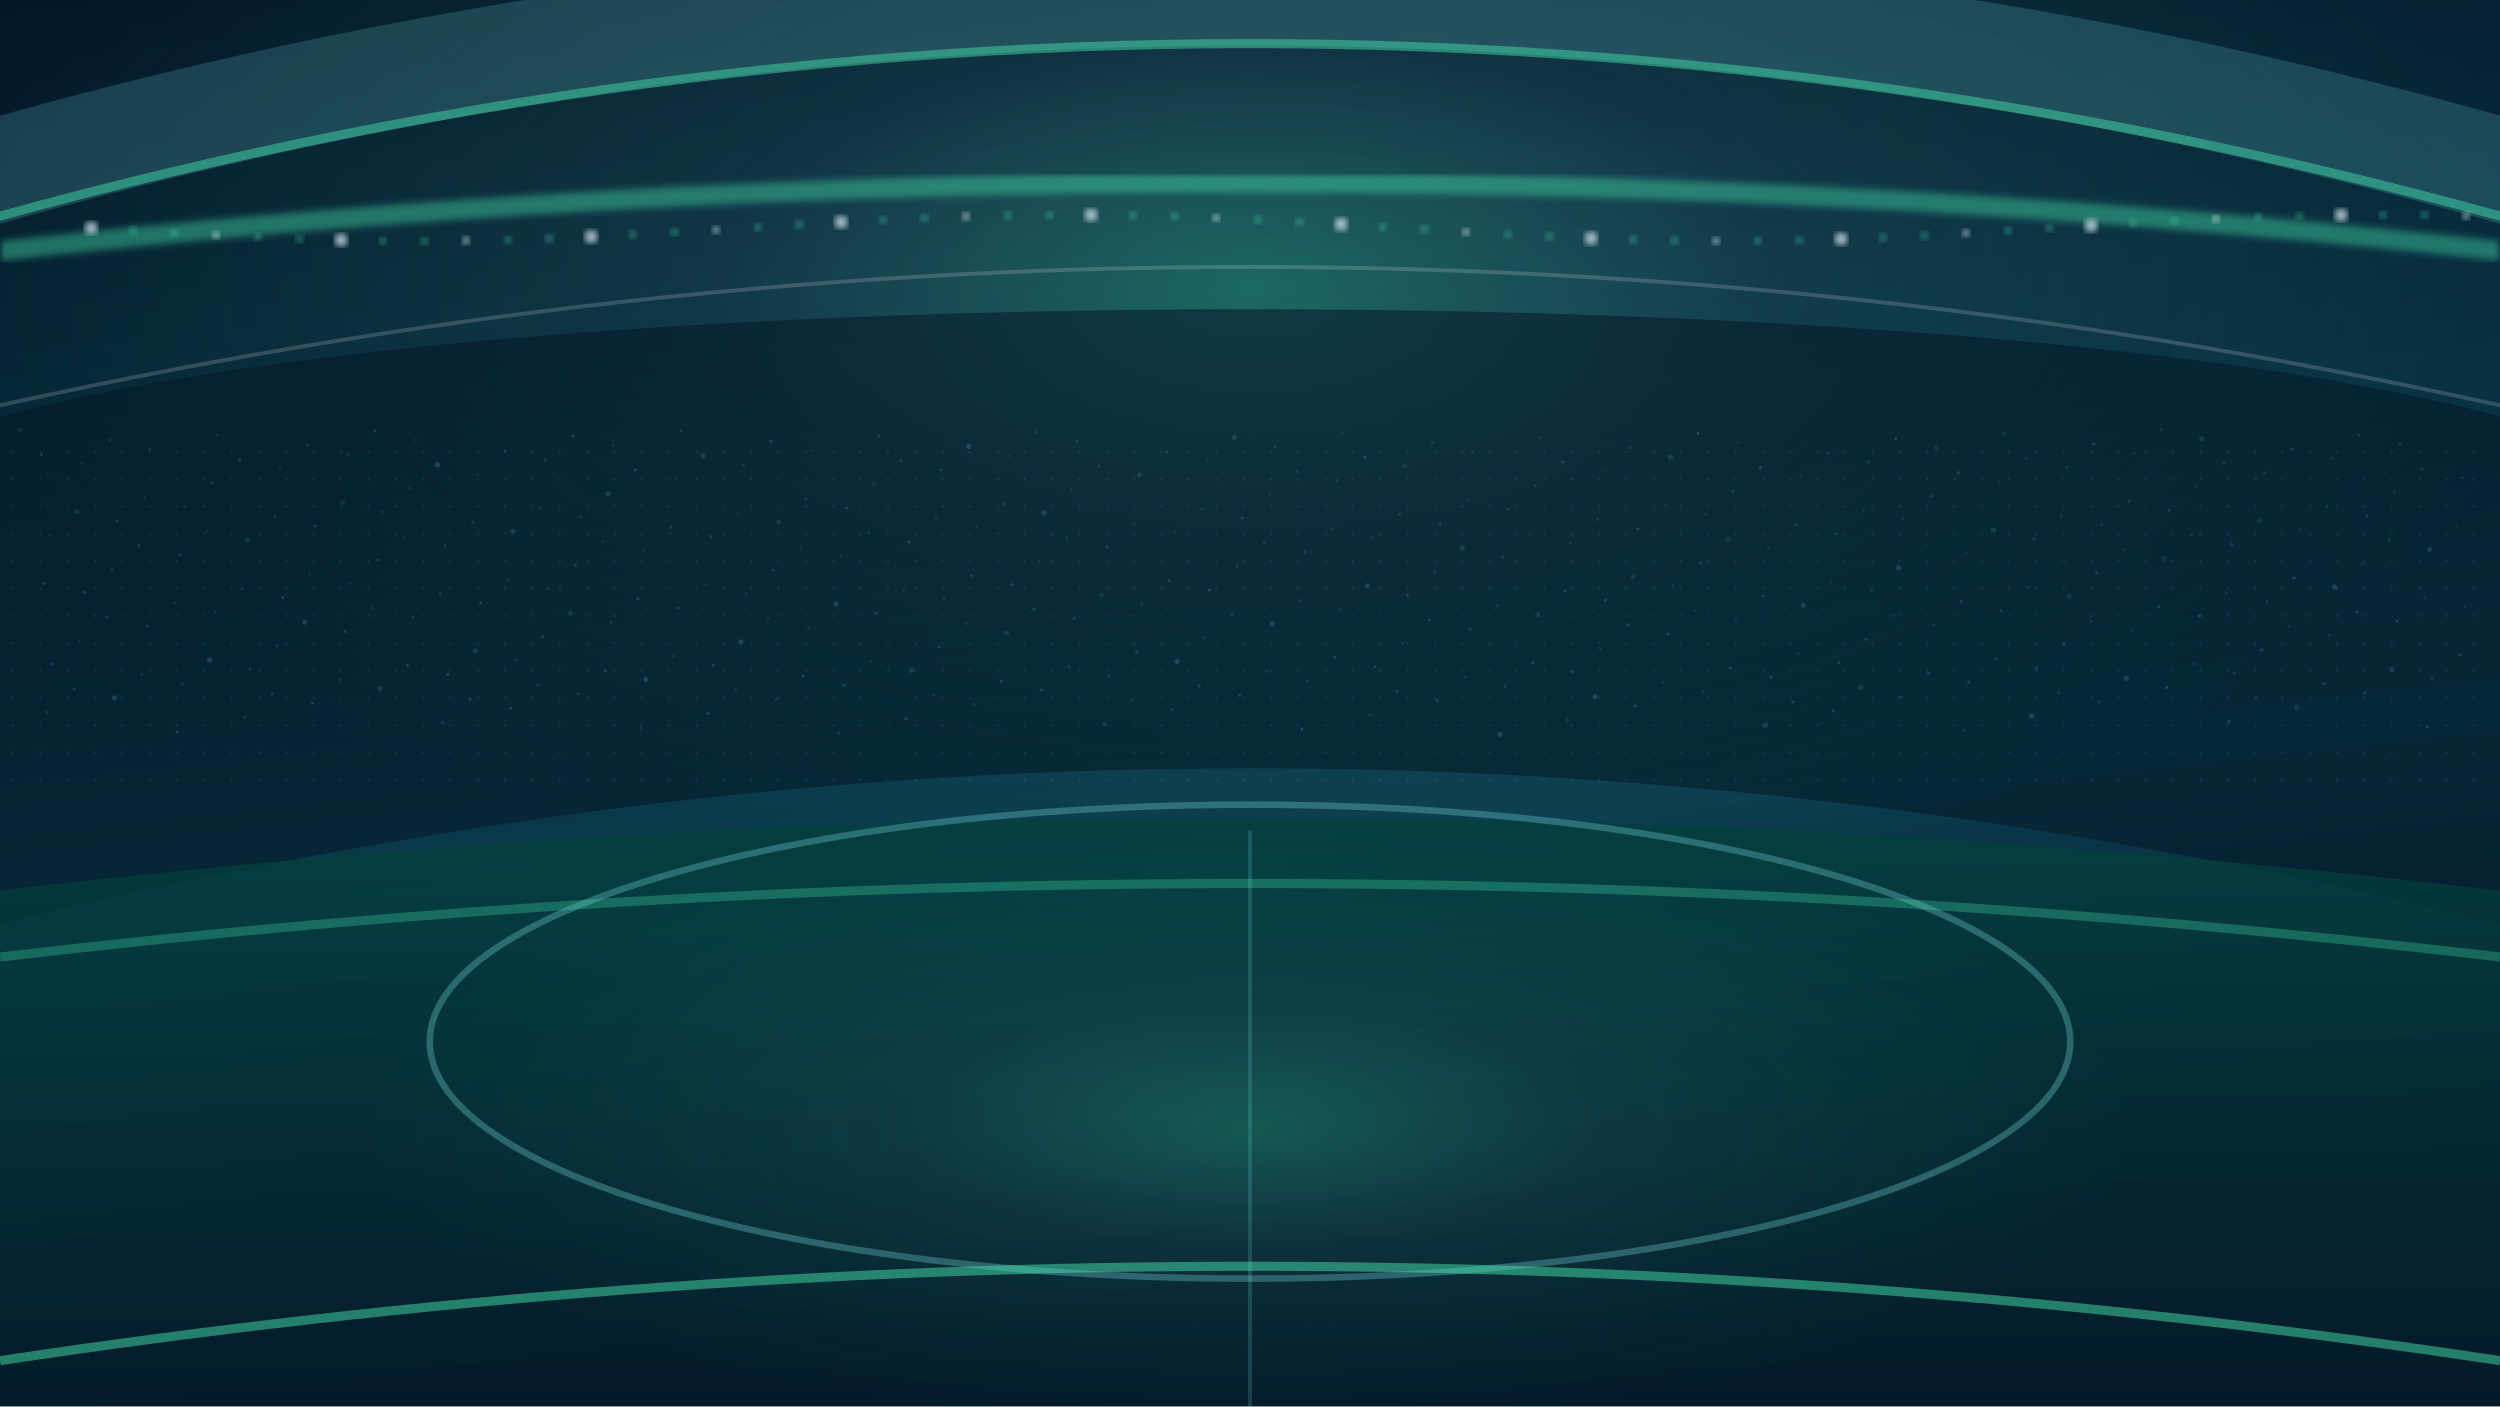
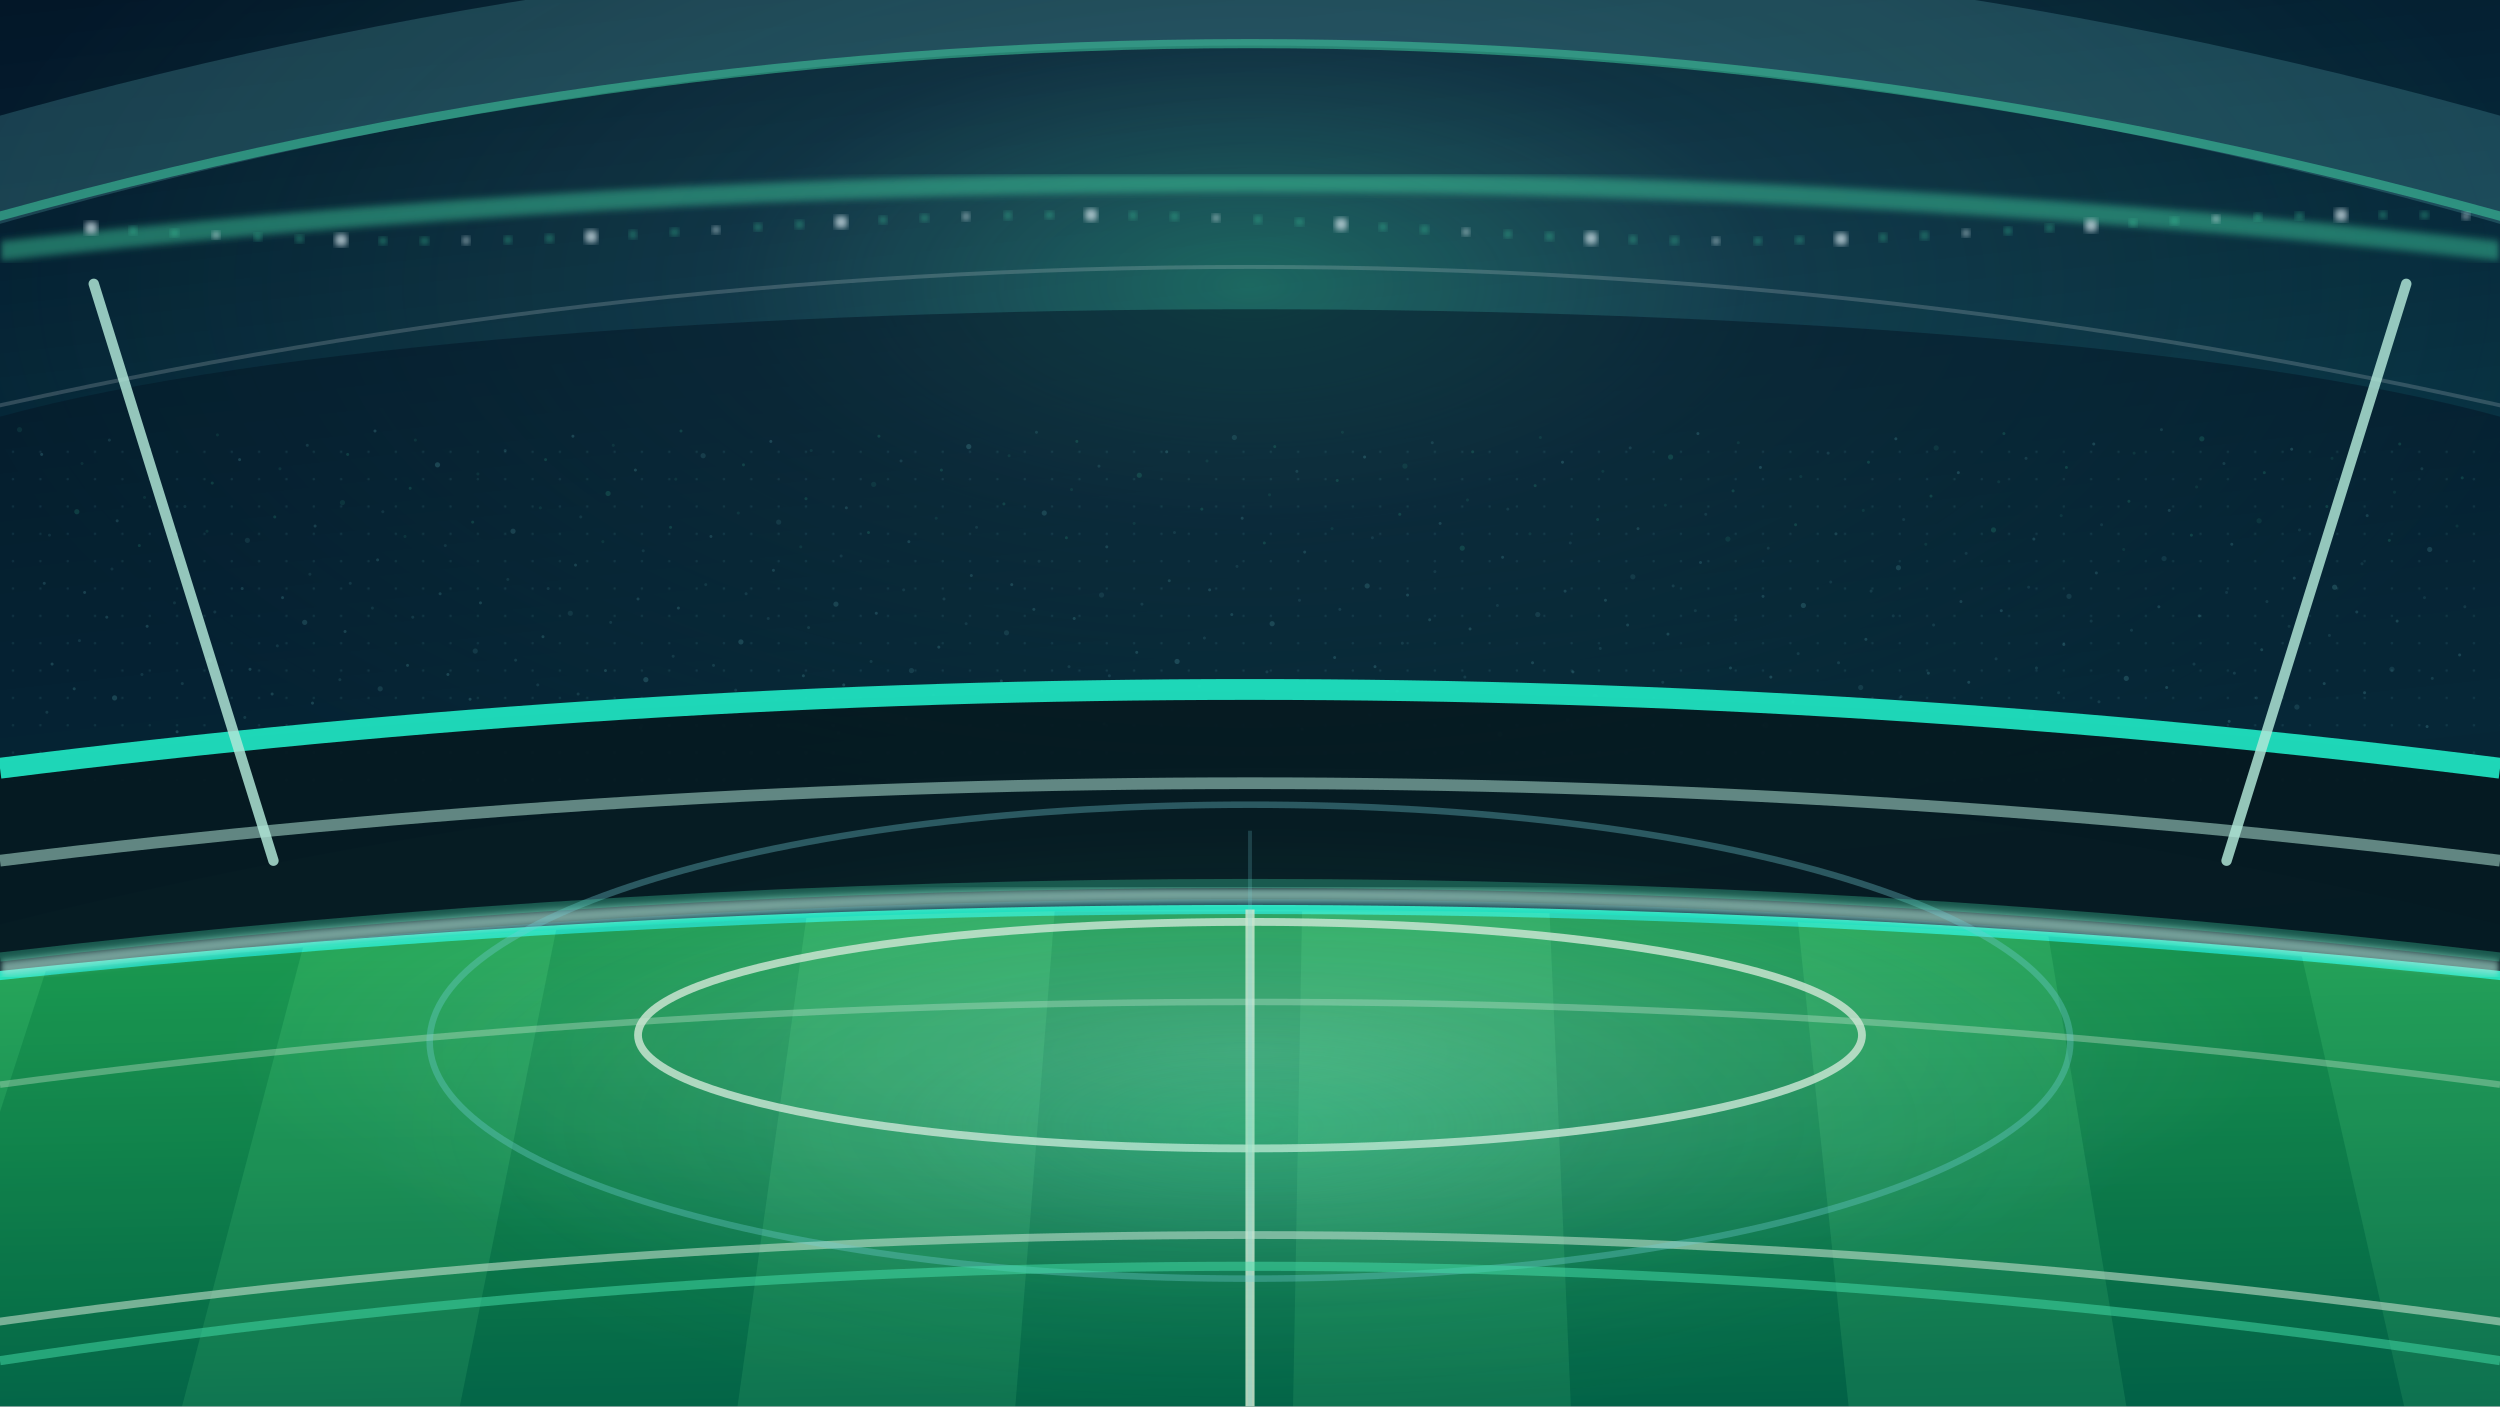
<svg xmlns="http://www.w3.org/2000/svg" viewBox="0 0 1920 1080" preserveAspectRatio="xMidYMid slice" role="img" aria-label="خلفية استاد النيون بلا نص أو عناصر تفاعلية">
  <defs>
    <linearGradient id="sky" x2=".2" y2="1">
      <stop offset="0" stop-color="#031829" />
      <stop offset=".68" stop-color="#0b4152" />
      <stop offset="1" stop-color="#041827" />
    </linearGradient>
    <radialGradient id="halo">
      <stop offset="0" stop-color="#4cf9bb" stop-opacity=".35" />
      <stop offset=".4" stop-color="#7ee7eb" stop-opacity=".11" />
      <stop offset="1" stop-color="#4cf9bb" stop-opacity="0" />
    </radialGradient>
    <linearGradient id="pitch" x2="0" y2="1">
      <stop stop-color="#044641" />
      <stop offset="1" stop-color="#041827" />
    </linearGradient>
    <filter id="glow">
      <feGaussianBlur stdDeviation="3" />
    </filter>
    <pattern id="dots" width="21" height="21" patternUnits="userSpaceOnUse">
      <circle cx="10" cy="11" r="1" fill="#7ee7eb" opacity=".15" />
    </pattern>
  </defs>
  <rect width="1920" height="1080" fill="url(#sky)" />
  <ellipse cx="960" cy="220" rx="990" ry="480" fill="url(#halo)" />
  <path d="M-100 160 Q960 -170 2020 160" fill="none" stroke="#7ee7eb" stroke-opacity=".20" stroke-width="80" />
  <path d="M-100 195 Q960 -128 2020 195" fill="none" stroke="#4cf9bb" stroke-opacity=".47" stroke-width="7" />
  <path d="M-60 325 Q960 85 1980 325" fill="none" stroke="#ffffff" stroke-opacity=".19" stroke-width="3" />
  <path d="M0 320 C400 210 1520 210 1920 320 L1920 710 Q960 470 0 710Z" fill="#041827" fill-opacity=".55" />
  <rect x="0" y="330" width="1920" height="280" fill="url(#dots)" opacity=".6" />
  <circle cx="15" cy="330" r="2" fill="#4cf9bb" opacity="0.09" />
  <circle cx="142" cy="389" r="1.15" fill="#7ee7eb" opacity="0.105" />
  <circle cx="269" cy="448" r="1.15" fill="#7ee7eb" opacity="0.12" />
  <circle cx="396" cy="507" r="1.15" fill="#7ee7eb" opacity="0.135" />
  <circle cx="523" cy="331" r="1.15" fill="#4cf9bb" opacity="0.15" />
  <circle cx="650" cy="390" r="1.15" fill="#7ee7eb" opacity="0.165" />
  <circle cx="777" cy="449" r="1.15" fill="#7ee7eb" opacity="0.18" />
  <circle cx="904" cy="508" r="2" fill="#7ee7eb" opacity="0.195" />
  <circle cx="1031" cy="332" r="1.15" fill="#4cf9bb" opacity="0.09" />
  <circle cx="1158" cy="391" r="1.15" fill="#7ee7eb" opacity="0.105" />
  <circle cx="1285" cy="450" r="1.15" fill="#7ee7eb" opacity="0.12" />
  <circle cx="1412" cy="509" r="1.15" fill="#7ee7eb" opacity="0.135" />
  <circle cx="1539" cy="333" r="1.15" fill="#4cf9bb" opacity="0.15" />
  <circle cx="1666" cy="392" r="1.15" fill="#7ee7eb" opacity="0.165" />
  <circle cx="1793" cy="451" r="2" fill="#7ee7eb" opacity="0.18" />
  <circle cx="40" cy="510" r="1.15" fill="#7ee7eb" opacity="0.195" />
  <circle cx="167" cy="334" r="1.15" fill="#4cf9bb" opacity="0.09" />
  <circle cx="294" cy="393" r="1.15" fill="#7ee7eb" opacity="0.105" />
  <circle cx="421" cy="452" r="1.15" fill="#7ee7eb" opacity="0.12" />
  <circle cx="548" cy="511" r="1.15" fill="#7ee7eb" opacity="0.135" />
  <circle cx="675" cy="335" r="1.15" fill="#4cf9bb" opacity="0.15" />
  <circle cx="802" cy="394" r="2" fill="#7ee7eb" opacity="0.165" />
  <circle cx="929" cy="453" r="1.15" fill="#7ee7eb" opacity="0.18" />
  <circle cx="1056" cy="512" r="1.15" fill="#7ee7eb" opacity="0.195" />
  <circle cx="1183" cy="336" r="1.15" fill="#4cf9bb" opacity="0.09" />
  <circle cx="1310" cy="395" r="1.15" fill="#7ee7eb" opacity="0.105" />
  <circle cx="1437" cy="454" r="1.15" fill="#7ee7eb" opacity="0.12" />
  <circle cx="1564" cy="513" r="1.15" fill="#7ee7eb" opacity="0.135" />
  <circle cx="1691" cy="337" r="2" fill="#4cf9bb" opacity="0.15" />
  <circle cx="1818" cy="396" r="1.15" fill="#7ee7eb" opacity="0.165" />
  <circle cx="65" cy="455" r="1.15" fill="#7ee7eb" opacity="0.18" />
  <circle cx="192" cy="514" r="1.15" fill="#7ee7eb" opacity="0.195" />
  <circle cx="319" cy="338" r="1.15" fill="#4cf9bb" opacity="0.09" />
  <circle cx="446" cy="397" r="1.15" fill="#7ee7eb" opacity="0.105" />
  <circle cx="573" cy="456" r="1.15" fill="#7ee7eb" opacity="0.12" />
  <circle cx="700" cy="515" r="2" fill="#7ee7eb" opacity="0.135" />
  <circle cx="827" cy="339" r="1.15" fill="#4cf9bb" opacity="0.15" />
  <circle cx="954" cy="398" r="1.15" fill="#7ee7eb" opacity="0.165" />
  <circle cx="1081" cy="457" r="1.15" fill="#7ee7eb" opacity="0.18" />
  <circle cx="1208" cy="516" r="1.15" fill="#7ee7eb" opacity="0.195" />
  <circle cx="1335" cy="340" r="1.15" fill="#4cf9bb" opacity="0.09" />
  <circle cx="1462" cy="399" r="1.15" fill="#7ee7eb" opacity="0.105" />
  <circle cx="1589" cy="458" r="2" fill="#7ee7eb" opacity="0.12" />
  <circle cx="1716" cy="517" r="1.15" fill="#7ee7eb" opacity="0.135" />
  <circle cx="1843" cy="341" r="1.15" fill="#4cf9bb" opacity="0.15" />
  <circle cx="90" cy="400" r="1.15" fill="#7ee7eb" opacity="0.165" />
  <circle cx="217" cy="459" r="1.15" fill="#7ee7eb" opacity="0.18" />
  <circle cx="344" cy="518" r="1.15" fill="#7ee7eb" opacity="0.195" />
  <circle cx="471" cy="342" r="1.15" fill="#4cf9bb" opacity="0.09" />
  <circle cx="598" cy="401" r="2" fill="#7ee7eb" opacity="0.105" />
  <circle cx="725" cy="460" r="1.15" fill="#7ee7eb" opacity="0.12" />
  <circle cx="852" cy="519" r="1.15" fill="#7ee7eb" opacity="0.135" />
  <circle cx="979" cy="343" r="1.15" fill="#4cf9bb" opacity="0.15" />
  <circle cx="1106" cy="402" r="1.15" fill="#7ee7eb" opacity="0.165" />
  <circle cx="1233" cy="461" r="1.15" fill="#7ee7eb" opacity="0.18" />
  <circle cx="1360" cy="520" r="1.15" fill="#7ee7eb" opacity="0.195" />
  <circle cx="1487" cy="344" r="2" fill="#4cf9bb" opacity="0.09" />
  <circle cx="1614" cy="403" r="1.15" fill="#7ee7eb" opacity="0.105" />
  <circle cx="1741" cy="462" r="1.15" fill="#7ee7eb" opacity="0.12" />
  <circle cx="1868" cy="521" r="1.15" fill="#7ee7eb" opacity="0.135" />
  <circle cx="115" cy="345" r="1.15" fill="#4cf9bb" opacity="0.15" />
  <circle cx="242" cy="404" r="1.15" fill="#7ee7eb" opacity="0.165" />
  <circle cx="369" cy="463" r="1.15" fill="#7ee7eb" opacity="0.18" />
  <circle cx="496" cy="522" r="2" fill="#7ee7eb" opacity="0.195" />
  <circle cx="623" cy="346" r="1.15" fill="#4cf9bb" opacity="0.09" />
  <circle cx="750" cy="405" r="1.15" fill="#7ee7eb" opacity="0.105" />
  <circle cx="877" cy="464" r="1.15" fill="#7ee7eb" opacity="0.12" />
  <circle cx="1004" cy="523" r="1.15" fill="#7ee7eb" opacity="0.135" />
  <circle cx="1131" cy="347" r="1.15" fill="#4cf9bb" opacity="0.15" />
  <circle cx="1258" cy="406" r="1.15" fill="#7ee7eb" opacity="0.165" />
  <circle cx="1385" cy="465" r="2" fill="#7ee7eb" opacity="0.18" />
  <circle cx="1512" cy="524" r="1.15" fill="#7ee7eb" opacity="0.195" />
  <circle cx="1639" cy="348" r="1.15" fill="#4cf9bb" opacity="0.09" />
  <circle cx="1766" cy="407" r="1.15" fill="#7ee7eb" opacity="0.105" />
  <circle cx="1893" cy="466" r="1.15" fill="#7ee7eb" opacity="0.12" />
  <circle cx="140" cy="525" r="1.15" fill="#7ee7eb" opacity="0.135" />
  <circle cx="267" cy="349" r="1.15" fill="#4cf9bb" opacity="0.15" />
  <circle cx="394" cy="408" r="2" fill="#7ee7eb" opacity="0.165" />
  <circle cx="521" cy="467" r="1.15" fill="#7ee7eb" opacity="0.18" />
  <circle cx="648" cy="526" r="1.15" fill="#7ee7eb" opacity="0.195" />
  <circle cx="775" cy="350" r="1.15" fill="#4cf9bb" opacity="0.09" />
  <circle cx="902" cy="409" r="1.15" fill="#7ee7eb" opacity="0.105" />
  <circle cx="1029" cy="468" r="1.15" fill="#7ee7eb" opacity="0.12" />
  <circle cx="1156" cy="527" r="1.15" fill="#7ee7eb" opacity="0.135" />
  <circle cx="1283" cy="351" r="2" fill="#4cf9bb" opacity="0.15" />
  <circle cx="1410" cy="410" r="1.15" fill="#7ee7eb" opacity="0.165" />
  <circle cx="1537" cy="469" r="1.15" fill="#7ee7eb" opacity="0.18" />
  <circle cx="1664" cy="528" r="1.15" fill="#7ee7eb" opacity="0.195" />
  <circle cx="1791" cy="352" r="1.15" fill="#4cf9bb" opacity="0.09" />
  <circle cx="38" cy="411" r="1.15" fill="#7ee7eb" opacity="0.105" />
  <circle cx="165" cy="470" r="1.15" fill="#7ee7eb" opacity="0.12" />
  <circle cx="292" cy="529" r="2" fill="#7ee7eb" opacity="0.135" />
  <circle cx="419" cy="353" r="1.15" fill="#4cf9bb" opacity="0.15" />
  <circle cx="546" cy="412" r="1.15" fill="#7ee7eb" opacity="0.165" />
  <circle cx="673" cy="471" r="1.15" fill="#7ee7eb" opacity="0.18" />
  <circle cx="800" cy="530" r="1.15" fill="#7ee7eb" opacity="0.195" />
  <circle cx="927" cy="354" r="1.15" fill="#4cf9bb" opacity="0.09" />
  <circle cx="1054" cy="413" r="1.15" fill="#7ee7eb" opacity="0.105" />
  <circle cx="1181" cy="472" r="2" fill="#7ee7eb" opacity="0.12" />
  <circle cx="1308" cy="531" r="1.15" fill="#7ee7eb" opacity="0.135" />
  <circle cx="1435" cy="355" r="1.15" fill="#4cf9bb" opacity="0.15" />
  <circle cx="1562" cy="414" r="1.15" fill="#7ee7eb" opacity="0.165" />
  <circle cx="1689" cy="473" r="1.15" fill="#7ee7eb" opacity="0.18" />
  <circle cx="1816" cy="532" r="1.15" fill="#7ee7eb" opacity="0.195" />
  <circle cx="63" cy="356" r="1.15" fill="#4cf9bb" opacity="0.09" />
  <circle cx="190" cy="415" r="2" fill="#7ee7eb" opacity="0.105" />
  <circle cx="317" cy="474" r="1.15" fill="#7ee7eb" opacity="0.12" />
  <circle cx="444" cy="533" r="1.15" fill="#7ee7eb" opacity="0.135" />
  <circle cx="571" cy="357" r="1.15" fill="#4cf9bb" opacity="0.15" />
  <circle cx="698" cy="416" r="1.15" fill="#7ee7eb" opacity="0.165" />
  <circle cx="825" cy="475" r="1.15" fill="#7ee7eb" opacity="0.18" />
  <circle cx="952" cy="534" r="1.15" fill="#7ee7eb" opacity="0.195" />
  <circle cx="1079" cy="358" r="2" fill="#4cf9bb" opacity="0.09" />
  <circle cx="1206" cy="417" r="1.15" fill="#7ee7eb" opacity="0.105" />
  <circle cx="1333" cy="476" r="1.15" fill="#7ee7eb" opacity="0.12" />
  <circle cx="1460" cy="535" r="1.15" fill="#7ee7eb" opacity="0.135" />
  <circle cx="1587" cy="359" r="1.15" fill="#4cf9bb" opacity="0.15" />
  <circle cx="1714" cy="418" r="1.15" fill="#7ee7eb" opacity="0.165" />
  <circle cx="1841" cy="477" r="1.15" fill="#7ee7eb" opacity="0.18" />
  <circle cx="88" cy="536" r="2" fill="#7ee7eb" opacity="0.195" />
  <circle cx="215" cy="360" r="1.15" fill="#4cf9bb" opacity="0.09" />
  <circle cx="342" cy="419" r="1.15" fill="#7ee7eb" opacity="0.105" />
  <circle cx="469" cy="478" r="1.15" fill="#7ee7eb" opacity="0.12" />
  <circle cx="596" cy="537" r="1.15" fill="#7ee7eb" opacity="0.135" />
  <circle cx="723" cy="361" r="1.15" fill="#4cf9bb" opacity="0.15" />
  <circle cx="850" cy="420" r="1.15" fill="#7ee7eb" opacity="0.165" />
  <circle cx="977" cy="479" r="2" fill="#7ee7eb" opacity="0.18" />
  <circle cx="1104" cy="538" r="1.15" fill="#7ee7eb" opacity="0.195" />
  <circle cx="1231" cy="362" r="1.15" fill="#4cf9bb" opacity="0.09" />
  <circle cx="1358" cy="421" r="1.15" fill="#7ee7eb" opacity="0.105" />
  <circle cx="1485" cy="480" r="1.15" fill="#7ee7eb" opacity="0.12" />
  <circle cx="1612" cy="539" r="1.15" fill="#7ee7eb" opacity="0.135" />
  <circle cx="1739" cy="363" r="1.15" fill="#4cf9bb" opacity="0.15" />
  <circle cx="1866" cy="422" r="2" fill="#7ee7eb" opacity="0.165" />
  <circle cx="113" cy="481" r="1.15" fill="#7ee7eb" opacity="0.18" />
  <circle cx="240" cy="540" r="1.15" fill="#7ee7eb" opacity="0.195" />
  <circle cx="367" cy="364" r="1.15" fill="#4cf9bb" opacity="0.09" />
  <circle cx="494" cy="423" r="1.15" fill="#7ee7eb" opacity="0.105" />
  <circle cx="621" cy="482" r="1.15" fill="#7ee7eb" opacity="0.12" />
  <circle cx="748" cy="541" r="1.15" fill="#7ee7eb" opacity="0.135" />
  <circle cx="875" cy="365" r="2" fill="#4cf9bb" opacity="0.15" />
  <circle cx="1002" cy="424" r="1.15" fill="#7ee7eb" opacity="0.165" />
  <circle cx="1129" cy="483" r="1.15" fill="#7ee7eb" opacity="0.18" />
  <circle cx="1256" cy="542" r="1.15" fill="#7ee7eb" opacity="0.195" />
  <circle cx="1383" cy="366" r="1.15" fill="#4cf9bb" opacity="0.09" />
  <circle cx="1510" cy="425" r="1.15" fill="#7ee7eb" opacity="0.105" />
  <circle cx="1637" cy="484" r="1.15" fill="#7ee7eb" opacity="0.12" />
  <circle cx="1764" cy="543" r="2" fill="#7ee7eb" opacity="0.135" />
  <circle cx="1891" cy="367" r="1.15" fill="#4cf9bb" opacity="0.15" />
  <circle cx="138" cy="426" r="1.15" fill="#7ee7eb" opacity="0.165" />
  <circle cx="265" cy="485" r="1.15" fill="#7ee7eb" opacity="0.18" />
  <circle cx="392" cy="544" r="1.15" fill="#7ee7eb" opacity="0.195" />
  <circle cx="519" cy="368" r="1.15" fill="#4cf9bb" opacity="0.09" />
  <circle cx="646" cy="427" r="1.15" fill="#7ee7eb" opacity="0.105" />
  <circle cx="773" cy="486" r="2" fill="#7ee7eb" opacity="0.12" />
  <circle cx="900" cy="545" r="1.15" fill="#7ee7eb" opacity="0.135" />
  <circle cx="1027" cy="369" r="1.15" fill="#4cf9bb" opacity="0.15" />
  <circle cx="1154" cy="428" r="1.15" fill="#7ee7eb" opacity="0.165" />
  <circle cx="1281" cy="487" r="1.15" fill="#7ee7eb" opacity="0.18" />
  <circle cx="1408" cy="546" r="1.15" fill="#7ee7eb" opacity="0.195" />
  <circle cx="1535" cy="370" r="1.15" fill="#4cf9bb" opacity="0.09" />
  <circle cx="1662" cy="429" r="2" fill="#7ee7eb" opacity="0.105" />
  <circle cx="1789" cy="488" r="1.15" fill="#7ee7eb" opacity="0.12" />
  <circle cx="36" cy="547" r="1.15" fill="#7ee7eb" opacity="0.135" />
  <circle cx="163" cy="371" r="1.15" fill="#4cf9bb" opacity="0.15" />
  <circle cx="290" cy="430" r="1.15" fill="#7ee7eb" opacity="0.165" />
  <circle cx="417" cy="489" r="1.15" fill="#7ee7eb" opacity="0.18" />
  <circle cx="544" cy="548" r="1.15" fill="#7ee7eb" opacity="0.195" />
  <circle cx="671" cy="372" r="2" fill="#4cf9bb" opacity="0.09" />
  <circle cx="798" cy="431" r="1.15" fill="#7ee7eb" opacity="0.105" />
  <circle cx="925" cy="490" r="1.15" fill="#7ee7eb" opacity="0.12" />
  <circle cx="1052" cy="549" r="1.15" fill="#7ee7eb" opacity="0.135" />
  <circle cx="1179" cy="373" r="1.15" fill="#4cf9bb" opacity="0.15" />
  <circle cx="1306" cy="432" r="1.15" fill="#7ee7eb" opacity="0.165" />
  <circle cx="1433" cy="491" r="1.15" fill="#7ee7eb" opacity="0.18" />
  <circle cx="1560" cy="550" r="2" fill="#7ee7eb" opacity="0.195" />
  <circle cx="1687" cy="374" r="1.15" fill="#4cf9bb" opacity="0.09" />
  <circle cx="1814" cy="433" r="1.15" fill="#7ee7eb" opacity="0.105" />
  <circle cx="61" cy="492" r="1.15" fill="#7ee7eb" opacity="0.12" />
  <circle cx="188" cy="551" r="1.15" fill="#7ee7eb" opacity="0.135" />
  <circle cx="315" cy="375" r="1.15" fill="#4cf9bb" opacity="0.15" />
  <circle cx="442" cy="434" r="1.15" fill="#7ee7eb" opacity="0.165" />
  <circle cx="569" cy="493" r="2" fill="#7ee7eb" opacity="0.18" />
  <circle cx="696" cy="552" r="1.15" fill="#7ee7eb" opacity="0.195" />
  <circle cx="823" cy="376" r="1.15" fill="#4cf9bb" opacity="0.09" />
  <circle cx="950" cy="435" r="1.15" fill="#7ee7eb" opacity="0.105" />
  <circle cx="1077" cy="494" r="1.15" fill="#7ee7eb" opacity="0.12" />
  <circle cx="1204" cy="553" r="1.15" fill="#7ee7eb" opacity="0.135" />
  <circle cx="1331" cy="377" r="1.15" fill="#4cf9bb" opacity="0.15" />
  <circle cx="1458" cy="436" r="2" fill="#7ee7eb" opacity="0.165" />
  <circle cx="1585" cy="495" r="1.15" fill="#7ee7eb" opacity="0.18" />
  <circle cx="1712" cy="554" r="1.15" fill="#7ee7eb" opacity="0.195" />
  <circle cx="1839" cy="378" r="1.15" fill="#4cf9bb" opacity="0.09" />
  <circle cx="86" cy="437" r="1.15" fill="#7ee7eb" opacity="0.105" />
  <circle cx="213" cy="496" r="1.15" fill="#7ee7eb" opacity="0.12" />
  <circle cx="340" cy="555" r="1.15" fill="#7ee7eb" opacity="0.135" />
  <circle cx="467" cy="379" r="2" fill="#4cf9bb" opacity="0.15" />
  <circle cx="594" cy="438" r="1.15" fill="#7ee7eb" opacity="0.165" />
  <circle cx="721" cy="497" r="1.15" fill="#7ee7eb" opacity="0.18" />
  <circle cx="848" cy="556" r="1.15" fill="#7ee7eb" opacity="0.195" />
  <circle cx="975" cy="380" r="1.15" fill="#4cf9bb" opacity="0.09" />
  <circle cx="1102" cy="439" r="1.15" fill="#7ee7eb" opacity="0.105" />
  <circle cx="1229" cy="498" r="1.15" fill="#7ee7eb" opacity="0.12" />
  <circle cx="1356" cy="557" r="2" fill="#7ee7eb" opacity="0.135" />
  <circle cx="1483" cy="381" r="1.15" fill="#4cf9bb" opacity="0.15" />
  <circle cx="1610" cy="440" r="1.15" fill="#7ee7eb" opacity="0.165" />
  <circle cx="1737" cy="499" r="1.15" fill="#7ee7eb" opacity="0.18" />
  <circle cx="1864" cy="558" r="1.15" fill="#7ee7eb" opacity="0.195" />
  <circle cx="111" cy="382" r="1.15" fill="#4cf9bb" opacity="0.09" />
  <circle cx="238" cy="441" r="1.15" fill="#7ee7eb" opacity="0.105" />
  <circle cx="365" cy="500" r="2" fill="#7ee7eb" opacity="0.12" />
  <circle cx="492" cy="559" r="1.15" fill="#7ee7eb" opacity="0.135" />
  <circle cx="619" cy="383" r="1.15" fill="#4cf9bb" opacity="0.15" />
  <circle cx="746" cy="442" r="1.15" fill="#7ee7eb" opacity="0.165" />
  <circle cx="873" cy="501" r="1.15" fill="#7ee7eb" opacity="0.18" />
  <circle cx="1000" cy="560" r="1.15" fill="#7ee7eb" opacity="0.195" />
  <circle cx="1127" cy="384" r="1.15" fill="#4cf9bb" opacity="0.09" />
  <circle cx="1254" cy="443" r="2" fill="#7ee7eb" opacity="0.105" />
  <circle cx="1381" cy="502" r="1.15" fill="#7ee7eb" opacity="0.12" />
  <circle cx="1508" cy="561" r="1.15" fill="#7ee7eb" opacity="0.135" />
  <circle cx="1635" cy="385" r="1.15" fill="#4cf9bb" opacity="0.15" />
  <circle cx="1762" cy="444" r="1.15" fill="#7ee7eb" opacity="0.165" />
  <circle cx="1889" cy="503" r="1.15" fill="#7ee7eb" opacity="0.18" />
  <circle cx="136" cy="562" r="1.15" fill="#7ee7eb" opacity="0.195" />
  <circle cx="263" cy="386" r="2" fill="#4cf9bb" opacity="0.09" />
  <circle cx="390" cy="445" r="1.15" fill="#7ee7eb" opacity="0.105" />
  <circle cx="517" cy="504" r="1.15" fill="#7ee7eb" opacity="0.12" />
  <circle cx="644" cy="563" r="1.15" fill="#7ee7eb" opacity="0.135" />
  <circle cx="771" cy="387" r="1.15" fill="#4cf9bb" opacity="0.15" />
  <circle cx="898" cy="446" r="1.15" fill="#7ee7eb" opacity="0.165" />
  <circle cx="1025" cy="505" r="1.15" fill="#7ee7eb" opacity="0.18" />
  <circle cx="1152" cy="564" r="2" fill="#7ee7eb" opacity="0.195" />
  <circle cx="1279" cy="388" r="1.15" fill="#4cf9bb" opacity="0.09" />
  <circle cx="1406" cy="447" r="1.15" fill="#7ee7eb" opacity="0.105" />
  <circle cx="1533" cy="506" r="1.15" fill="#7ee7eb" opacity="0.12" />
  <circle cx="1660" cy="330" r="1.15" fill="#7ee7eb" opacity="0.135" />
  <circle cx="1787" cy="389" r="1.15" fill="#4cf9bb" opacity="0.15" />
  <circle cx="34" cy="448" r="1.15" fill="#7ee7eb" opacity="0.165" />
  <circle cx="161" cy="507" r="2" fill="#7ee7eb" opacity="0.18" />
  <circle cx="288" cy="331" r="1.15" fill="#7ee7eb" opacity="0.195" />
  <circle cx="415" cy="390" r="1.15" fill="#4cf9bb" opacity="0.09" />
  <circle cx="542" cy="449" r="1.15" fill="#7ee7eb" opacity="0.105" />
  <circle cx="669" cy="508" r="1.15" fill="#7ee7eb" opacity="0.12" />
  <circle cx="796" cy="332" r="1.15" fill="#7ee7eb" opacity="0.135" />
  <circle cx="923" cy="391" r="1.15" fill="#4cf9bb" opacity="0.15" />
  <circle cx="1050" cy="450" r="2" fill="#7ee7eb" opacity="0.165" />
  <circle cx="1177" cy="509" r="1.15" fill="#7ee7eb" opacity="0.18" />
  <circle cx="1304" cy="333" r="1.15" fill="#7ee7eb" opacity="0.195" />
  <circle cx="1431" cy="392" r="1.15" fill="#4cf9bb" opacity="0.09" />
  <circle cx="1558" cy="451" r="1.15" fill="#7ee7eb" opacity="0.105" />
  <circle cx="1685" cy="510" r="1.15" fill="#7ee7eb" opacity="0.12" />
  <circle cx="1812" cy="334" r="1.15" fill="#7ee7eb" opacity="0.135" />
  <circle cx="59" cy="393" r="2" fill="#4cf9bb" opacity="0.15" />
  <circle cx="186" cy="452" r="1.15" fill="#7ee7eb" opacity="0.165" />
  <circle cx="313" cy="511" r="1.15" fill="#7ee7eb" opacity="0.18" />
  <circle cx="440" cy="335" r="1.15" fill="#7ee7eb" opacity="0.195" />
  <circle cx="567" cy="394" r="1.15" fill="#4cf9bb" opacity="0.09" />
  <circle cx="694" cy="453" r="1.15" fill="#7ee7eb" opacity="0.105" />
  <circle cx="821" cy="512" r="1.15" fill="#7ee7eb" opacity="0.12" />
  <circle cx="948" cy="336" r="2" fill="#7ee7eb" opacity="0.135" />
  <circle cx="1075" cy="395" r="1.15" fill="#4cf9bb" opacity="0.15" />
  <circle cx="1202" cy="454" r="1.15" fill="#7ee7eb" opacity="0.165" />
  <circle cx="1329" cy="513" r="1.15" fill="#7ee7eb" opacity="0.18" />
  <circle cx="1456" cy="337" r="1.15" fill="#7ee7eb" opacity="0.195" />
  <circle cx="1583" cy="396" r="1.15" fill="#4cf9bb" opacity="0.09" />
  <circle cx="1710" cy="455" r="1.15" fill="#7ee7eb" opacity="0.105" />
  <circle cx="1837" cy="514" r="2" fill="#7ee7eb" opacity="0.12" />
  <circle cx="84" cy="338" r="1.15" fill="#7ee7eb" opacity="0.135" />
  <circle cx="211" cy="397" r="1.15" fill="#4cf9bb" opacity="0.15" />
  <circle cx="338" cy="456" r="1.15" fill="#7ee7eb" opacity="0.165" />
  <circle cx="465" cy="515" r="1.15" fill="#7ee7eb" opacity="0.18" />
  <circle cx="592" cy="339" r="1.15" fill="#7ee7eb" opacity="0.195" />
  <circle cx="719" cy="398" r="1.15" fill="#4cf9bb" opacity="0.09" />
  <circle cx="846" cy="457" r="2" fill="#7ee7eb" opacity="0.105" />
  <circle cx="973" cy="516" r="1.15" fill="#7ee7eb" opacity="0.12" />
  <circle cx="1100" cy="340" r="1.15" fill="#7ee7eb" opacity="0.135" />
  <circle cx="1227" cy="399" r="1.15" fill="#4cf9bb" opacity="0.15" />
  <circle cx="1354" cy="458" r="1.15" fill="#7ee7eb" opacity="0.165" />
  <circle cx="1481" cy="517" r="1.15" fill="#7ee7eb" opacity="0.18" />
  <circle cx="1608" cy="341" r="1.15" fill="#7ee7eb" opacity="0.195" />
  <circle cx="1735" cy="400" r="2" fill="#4cf9bb" opacity="0.09" />
  <circle cx="1862" cy="459" r="1.15" fill="#7ee7eb" opacity="0.105" />
  <circle cx="109" cy="518" r="1.15" fill="#7ee7eb" opacity="0.12" />
  <circle cx="236" cy="342" r="1.15" fill="#7ee7eb" opacity="0.135" />
  <circle cx="363" cy="401" r="1.15" fill="#4cf9bb" opacity="0.15" />
  <circle cx="490" cy="460" r="1.15" fill="#7ee7eb" opacity="0.165" />
  <circle cx="617" cy="519" r="1.15" fill="#7ee7eb" opacity="0.18" />
  <circle cx="744" cy="343" r="2" fill="#7ee7eb" opacity="0.195" />
  <circle cx="871" cy="402" r="1.15" fill="#4cf9bb" opacity="0.09" />
  <circle cx="998" cy="461" r="1.15" fill="#7ee7eb" opacity="0.105" />
  <circle cx="1125" cy="520" r="1.15" fill="#7ee7eb" opacity="0.12" />
  <circle cx="1252" cy="344" r="1.15" fill="#7ee7eb" opacity="0.135" />
  <circle cx="1379" cy="403" r="1.15" fill="#4cf9bb" opacity="0.15" />
  <circle cx="1506" cy="462" r="1.15" fill="#7ee7eb" opacity="0.165" />
  <circle cx="1633" cy="521" r="2" fill="#7ee7eb" opacity="0.18" />
  <circle cx="1760" cy="345" r="1.15" fill="#7ee7eb" opacity="0.195" />
  <circle cx="1887" cy="404" r="1.15" fill="#4cf9bb" opacity="0.09" />
  <circle cx="134" cy="463" r="1.15" fill="#7ee7eb" opacity="0.105" />
  <circle cx="261" cy="522" r="1.15" fill="#7ee7eb" opacity="0.12" />
  <circle cx="388" cy="346" r="1.15" fill="#7ee7eb" opacity="0.135" />
  <circle cx="515" cy="405" r="1.15" fill="#4cf9bb" opacity="0.15" />
  <circle cx="642" cy="464" r="2" fill="#7ee7eb" opacity="0.165" />
  <circle cx="769" cy="523" r="1.15" fill="#7ee7eb" opacity="0.18" />
  <circle cx="896" cy="347" r="1.15" fill="#7ee7eb" opacity="0.195" />
  <circle cx="1023" cy="406" r="1.15" fill="#4cf9bb" opacity="0.09" />
  <circle cx="1150" cy="465" r="1.15" fill="#7ee7eb" opacity="0.105" />
  <circle cx="1277" cy="524" r="1.15" fill="#7ee7eb" opacity="0.12" />
  <circle cx="1404" cy="348" r="1.15" fill="#7ee7eb" opacity="0.135" />
  <circle cx="1531" cy="407" r="2" fill="#4cf9bb" opacity="0.15" />
  <circle cx="1658" cy="466" r="1.15" fill="#7ee7eb" opacity="0.165" />
  <circle cx="1785" cy="525" r="1.15" fill="#7ee7eb" opacity="0.18" />
  <circle cx="32" cy="349" r="1.15" fill="#7ee7eb" opacity="0.195" />
  <circle cx="159" cy="408" r="1.15" fill="#4cf9bb" opacity="0.09" />
  <circle cx="286" cy="467" r="1.15" fill="#7ee7eb" opacity="0.105" />
  <circle cx="413" cy="526" r="1.15" fill="#7ee7eb" opacity="0.12" />
  <circle cx="540" cy="350" r="2" fill="#7ee7eb" opacity="0.135" />
  <circle cx="667" cy="409" r="1.15" fill="#4cf9bb" opacity="0.15" />
  <circle cx="794" cy="468" r="1.15" fill="#7ee7eb" opacity="0.165" />
  <circle cx="921" cy="527" r="1.15" fill="#7ee7eb" opacity="0.18" />
  <circle cx="1048" cy="351" r="1.15" fill="#7ee7eb" opacity="0.195" />
  <circle cx="1175" cy="410" r="1.15" fill="#4cf9bb" opacity="0.09" />
  <circle cx="1302" cy="469" r="1.15" fill="#7ee7eb" opacity="0.105" />
  <circle cx="1429" cy="528" r="2" fill="#7ee7eb" opacity="0.12" />
  <circle cx="1556" cy="352" r="1.15" fill="#7ee7eb" opacity="0.135" />
  <circle cx="1683" cy="411" r="1.15" fill="#4cf9bb" opacity="0.15" />
  <circle cx="1810" cy="470" r="1.15" fill="#7ee7eb" opacity="0.165" />
  <circle cx="57" cy="529" r="1.15" fill="#7ee7eb" opacity="0.18" />
  <circle cx="184" cy="353" r="1.15" fill="#7ee7eb" opacity="0.195" />
  <circle cx="311" cy="412" r="1.15" fill="#4cf9bb" opacity="0.09" />
  <circle cx="438" cy="471" r="2" fill="#7ee7eb" opacity="0.105" />
  <circle cx="565" cy="530" r="1.15" fill="#7ee7eb" opacity="0.12" />
  <circle cx="692" cy="354" r="1.15" fill="#7ee7eb" opacity="0.135" />
  <circle cx="819" cy="413" r="1.15" fill="#4cf9bb" opacity="0.15" />
  <circle cx="946" cy="472" r="1.15" fill="#7ee7eb" opacity="0.165" />
  <circle cx="1073" cy="531" r="1.15" fill="#7ee7eb" opacity="0.18" />
  <circle cx="1200" cy="355" r="1.15" fill="#7ee7eb" opacity="0.195" />
  <circle cx="1327" cy="414" r="2" fill="#4cf9bb" opacity="0.09" />
  <circle cx="1454" cy="473" r="1.15" fill="#7ee7eb" opacity="0.105" />
  <circle cx="1581" cy="532" r="1.15" fill="#7ee7eb" opacity="0.12" />
  <circle cx="1708" cy="356" r="1.15" fill="#7ee7eb" opacity="0.135" />
  <circle cx="1835" cy="415" r="1.15" fill="#4cf9bb" opacity="0.15" />
  <circle cx="82" cy="474" r="1.15" fill="#7ee7eb" opacity="0.165" />
  <circle cx="209" cy="533" r="1.15" fill="#7ee7eb" opacity="0.18" />
  <circle cx="336" cy="357" r="2" fill="#7ee7eb" opacity="0.195" />
  <circle cx="463" cy="416" r="1.15" fill="#4cf9bb" opacity="0.09" />
  <circle cx="590" cy="475" r="1.15" fill="#7ee7eb" opacity="0.105" />
  <circle cx="717" cy="534" r="1.15" fill="#7ee7eb" opacity="0.12" />
  <circle cx="844" cy="358" r="1.15" fill="#7ee7eb" opacity="0.135" />
  <circle cx="971" cy="417" r="1.15" fill="#4cf9bb" opacity="0.15" />
  <circle cx="1098" cy="476" r="1.15" fill="#7ee7eb" opacity="0.165" />
  <circle cx="1225" cy="535" r="2" fill="#7ee7eb" opacity="0.18" />
  <circle cx="1352" cy="359" r="1.15" fill="#7ee7eb" opacity="0.195" />
  <circle cx="1479" cy="418" r="1.15" fill="#4cf9bb" opacity="0.09" />
  <circle cx="1606" cy="477" r="1.15" fill="#7ee7eb" opacity="0.105" />
  <circle cx="1733" cy="536" r="1.15" fill="#7ee7eb" opacity="0.12" />
  <circle cx="1860" cy="360" r="1.15" fill="#7ee7eb" opacity="0.135" />
  <circle cx="107" cy="419" r="1.15" fill="#4cf9bb" opacity="0.15" />
  <circle cx="234" cy="478" r="2" fill="#7ee7eb" opacity="0.165" />
  <circle cx="361" cy="537" r="1.15" fill="#7ee7eb" opacity="0.18" />
  <circle cx="488" cy="361" r="1.15" fill="#7ee7eb" opacity="0.195" />
  <circle cx="615" cy="420" r="1.15" fill="#4cf9bb" opacity="0.09" />
  <circle cx="742" cy="479" r="1.15" fill="#7ee7eb" opacity="0.105" />
  <circle cx="869" cy="538" r="1.15" fill="#7ee7eb" opacity="0.12" />
  <circle cx="996" cy="362" r="1.15" fill="#7ee7eb" opacity="0.135" />
  <circle cx="1123" cy="421" r="2" fill="#4cf9bb" opacity="0.15" />
  <circle cx="1250" cy="480" r="1.15" fill="#7ee7eb" opacity="0.165" />
  <circle cx="1377" cy="539" r="1.15" fill="#7ee7eb" opacity="0.18" />
  <circle cx="1504" cy="363" r="1.15" fill="#7ee7eb" opacity="0.195" />
  <circle cx="1631" cy="422" r="1.15" fill="#4cf9bb" opacity="0.09" />
  <circle cx="1758" cy="481" r="1.15" fill="#7ee7eb" opacity="0.105" />
  <path d="M-30 196 Q960 84 1950 196" stroke="#4cf9bb" stroke-opacity=".42" fill="none" stroke-width="15" filter="url(#glow)" />
  <circle cx="70" cy="175" r="5" fill="#e7f9ff" opacity="0.85" filter="url(#glow)" />
  <circle cx="102" cy="176.987" r="3" fill="#4cf9bb" opacity="0.55" filter="url(#glow)" />
  <circle cx="134" cy="178.894" r="3" fill="#4cf9bb" opacity="0.55" filter="url(#glow)" />
  <circle cx="166" cy="180.646" r="3" fill="#e7f9ff" opacity="0.85" filter="url(#glow)" />
  <circle cx="198" cy="182.174" r="3" fill="#4cf9bb" opacity="0.55" filter="url(#glow)" />
  <circle cx="230" cy="183.415" r="3" fill="#4cf9bb" opacity="0.55" filter="url(#glow)" />
  <circle cx="262" cy="184.32" r="5" fill="#e7f9ff" opacity="0.85" filter="url(#glow)" />
  <circle cx="294" cy="184.854" r="3" fill="#4cf9bb" opacity="0.55" filter="url(#glow)" />
  <circle cx="326" cy="184.996" r="3" fill="#4cf9bb" opacity="0.55" filter="url(#glow)" />
  <circle cx="358" cy="184.738" r="3" fill="#e7f9ff" opacity="0.85" filter="url(#glow)" />
  <circle cx="390" cy="184.093" r="3" fill="#4cf9bb" opacity="0.55" filter="url(#glow)" />
  <circle cx="422" cy="183.085" r="3" fill="#4cf9bb" opacity="0.55" filter="url(#glow)" />
  <circle cx="454" cy="181.755" r="5" fill="#e7f9ff" opacity="0.85" filter="url(#glow)" />
  <circle cx="486" cy="180.155" r="3" fill="#4cf9bb" opacity="0.55" filter="url(#glow)" />
  <circle cx="518" cy="178.35" r="3" fill="#4cf9bb" opacity="0.55" filter="url(#glow)" />
  <circle cx="550" cy="176.411" r="3" fill="#e7f9ff" opacity="0.85" filter="url(#glow)" />
  <circle cx="582" cy="174.416" r="3" fill="#4cf9bb" opacity="0.55" filter="url(#glow)" />
  <circle cx="614" cy="172.445" r="3" fill="#4cf9bb" opacity="0.55" filter="url(#glow)" />
  <circle cx="646" cy="170.575" r="5" fill="#e7f9ff" opacity="0.85" filter="url(#glow)" />
  <circle cx="678" cy="168.881" r="3" fill="#4cf9bb" opacity="0.55" filter="url(#glow)" />
  <circle cx="710" cy="167.432" r="3" fill="#4cf9bb" opacity="0.55" filter="url(#glow)" />
  <circle cx="742" cy="166.284" r="3" fill="#e7f9ff" opacity="0.85" filter="url(#glow)" />
  <circle cx="774" cy="165.484" r="3" fill="#4cf9bb" opacity="0.55" filter="url(#glow)" />
  <circle cx="806" cy="165.063" r="3" fill="#4cf9bb" opacity="0.55" filter="url(#glow)" />
  <circle cx="838" cy="165.038" r="5" fill="#e7f9ff" opacity="0.85" filter="url(#glow)" />
  <circle cx="870" cy="165.411" r="3" fill="#4cf9bb" opacity="0.55" filter="url(#glow)" />
  <circle cx="902" cy="166.165" r="3" fill="#4cf9bb" opacity="0.55" filter="url(#glow)" />
  <circle cx="934" cy="167.272" r="3" fill="#e7f9ff" opacity="0.85" filter="url(#glow)" />
  <circle cx="966" cy="168.687" r="3" fill="#4cf9bb" opacity="0.55" filter="url(#glow)" />
  <circle cx="998" cy="170.354" r="3" fill="#4cf9bb" opacity="0.55" filter="url(#glow)" />
  <circle cx="1030" cy="172.206" r="5" fill="#e7f9ff" opacity="0.85" filter="url(#glow)" />
  <circle cx="1062" cy="174.169" r="3" fill="#4cf9bb" opacity="0.55" filter="url(#glow)" />
  <circle cx="1094" cy="176.165" r="3" fill="#4cf9bb" opacity="0.55" filter="url(#glow)" />
  <circle cx="1126" cy="178.115" r="3" fill="#e7f9ff" opacity="0.85" filter="url(#glow)" />
  <circle cx="1158" cy="179.941" r="3" fill="#4cf9bb" opacity="0.55" filter="url(#glow)" />
  <circle cx="1190" cy="181.57" r="3" fill="#4cf9bb" opacity="0.55" filter="url(#glow)" />
  <circle cx="1222" cy="182.937" r="5" fill="#e7f9ff" opacity="0.85" filter="url(#glow)" />
  <circle cx="1254" cy="183.987" r="3" fill="#4cf9bb" opacity="0.55" filter="url(#glow)" />
  <circle cx="1286" cy="184.679" r="3" fill="#4cf9bb" opacity="0.55" filter="url(#glow)" />
  <circle cx="1318" cy="184.985" r="3" fill="#e7f9ff" opacity="0.85" filter="url(#glow)" />
  <circle cx="1350" cy="184.894" r="3" fill="#4cf9bb" opacity="0.55" filter="url(#glow)" />
  <circle cx="1382" cy="184.407" r="3" fill="#4cf9bb" opacity="0.55" filter="url(#glow)" />
  <circle cx="1414" cy="183.546" r="5" fill="#e7f9ff" opacity="0.85" filter="url(#glow)" />
  <circle cx="1446" cy="182.344" r="3" fill="#4cf9bb" opacity="0.55" filter="url(#glow)" />
  <circle cx="1478" cy="180.849" r="3" fill="#4cf9bb" opacity="0.55" filter="url(#glow)" />
  <circle cx="1510" cy="179.121" r="3" fill="#e7f9ff" opacity="0.85" filter="url(#glow)" />
  <circle cx="1542" cy="177.229" r="3" fill="#4cf9bb" opacity="0.55" filter="url(#glow)" />
  <circle cx="1574" cy="175.248" r="3" fill="#4cf9bb" opacity="0.55" filter="url(#glow)" />
  <circle cx="1606" cy="173.257" r="5" fill="#e7f9ff" opacity="0.85" filter="url(#glow)" />
  <circle cx="1638" cy="171.335" r="3" fill="#4cf9bb" opacity="0.55" filter="url(#glow)" />
  <circle cx="1670" cy="169.56" r="3" fill="#4cf9bb" opacity="0.55" filter="url(#glow)" />
  <circle cx="1702" cy="168.001" r="3" fill="#e7f9ff" opacity="0.85" filter="url(#glow)" />
  <circle cx="1734" cy="166.722" r="3" fill="#4cf9bb" opacity="0.55" filter="url(#glow)" />
  <circle cx="1766" cy="165.772" r="3" fill="#4cf9bb" opacity="0.55" filter="url(#glow)" />
  <circle cx="1798" cy="165.191" r="5" fill="#e7f9ff" opacity="0.85" filter="url(#glow)" />
  <circle cx="1830" cy="165" r="3" fill="#4cf9bb" opacity="0.55" filter="url(#glow)" />
  <circle cx="1862" cy="165.208" r="3" fill="#4cf9bb" opacity="0.55" filter="url(#glow)" />
  <circle cx="1894" cy="165.807" r="3" fill="#e7f9ff" opacity="0.85" filter="url(#glow)" />
-   <path d="M-50 690 Q960 565 1970 690 L2200 1130 H-220Z" fill="url(#pitch)" opacity=".8" />
+   <defs>
+     <linearGradient id="ctv4Grass" x1="0" y1="0" x2="0.12" y2="1">
+       <stop stop-color="#22b85b" />
+       <stop offset="1" stop-color="#006e4e" />
+     </linearGradient>
+     <radialGradient id="ctv4Flood">
+       <stop stop-color="#c4ffec" stop-opacity=".25" />
+       <stop offset="1" stop-color="#c4ffec" stop-opacity="0" />
+     </radialGradient>
+     <clipPath id="ctv4FieldClip">
+       <path d="M-80 758 Q960 639 2000 758 L2150 1130 H-230Z" />
+     </clipPath>
+   </defs>
+   <path d="M0 585 Q960 477 1920 585 L1920 748 Q960 633 0 748Z" fill="#061c21" opacity=".94" />
+   <path d="M0 590 Q960 469 1920 590" stroke="#23f7d0" stroke-width="16" stroke-opacity=".95" fill="none" />
+   <path d="M0 661 Q960 542 1920 661" stroke="#c4ffec" stroke-width="9" stroke-opacity=".53" fill="none" />
+   <path d="M-80 758 Q960 639 2000 758 L2150 1130 H-230Z" fill="url(#ctv4Grass)" stroke="#23f7d0" stroke-width="7" />
+   <g clip-path="url(#ctv4FieldClip)">
+     <path d="M-140 700 L-310 1140 H-93 L50 700Z" fill="#a5ff9c" opacity=".085" />
+     <path d="M50 700 L-93 1140 H124 L240 700Z" fill="#000" opacity=".055" />
+     <path d="M240 700 L124 1140 H341 L430 700Z" fill="#a5ff9c" opacity=".085" />
+     <path d="M430 700 L341 1140 H558 L620 700Z" fill="#000" opacity=".055" />
+     <path d="M620 700 L558 1140 H775 L810 700Z" fill="#a5ff9c" opacity=".085" />
+     <path d="M810 700 L775 1140 H992 L1000 700Z" fill="#000" opacity=".055" />
+     <path d="M1000 700 L992 1140 H1209 L1190 700Z" fill="#a5ff9c" opacity=".085" />
+     <path d="M1190 700 L1209 1140 H1426 L1380 700Z" fill="#000" opacity=".055" />
+     <path d="M1380 700 L1426 1140 H1643 L1570 700Z" fill="#a5ff9c" opacity=".085" />
+     <path d="M1570 700 L1643 1140 H1860 L1760 700Z" fill="#000" opacity=".055" />
+     <path d="M1760 700 L1860 1140 H2077 L1950 700Z" fill="#a5ff9c" opacity=".085" />
+     <path d="M1950 700 L2077 1140 H2294 L2140 700Z" fill="#000" opacity=".055" />
+     <ellipse cx="960" cy="795" rx="470" ry="87" fill="none" stroke="#ebffe8" stroke-width="6" stroke-opacity=".82" />
+     <path d="M960 661 L960 1140" stroke="#e9ffe3" stroke-width="7" stroke-opacity=".84" />
+     <path d="M0 833 Q960 706 1920 833" stroke="#ebffe8" stroke-width="5" stroke-opacity=".35" fill="none" />
+     <path d="M-90 1028 Q960 869 2010 1028" stroke="#ebffe8" stroke-width="6" stroke-opacity=".55" fill="none" />
+     <ellipse cx="960" cy="808" rx="780" ry="195" fill="url(#ctv4Flood)" />
+   </g>
+   <path d="M0 744Q960 630 1920 744" stroke="#c4ffec" stroke-width="12" stroke-opacity=".65" fill="none" filter="url(#glow)" />
+   <g stroke="#c4ffec" stroke-width="8" stroke-linecap="round" opacity=".83">
+     <path d="M72 218L210 661" />
+     <path d="M1848 218L1710 661" />
+   </g>
  <ellipse cx="960" cy="800" rx="630" ry="182" fill="none" stroke="#7ee7eb" stroke-opacity=".34" stroke-width="5" />
  <path d="M0 735Q960 622 1920 735" fill="none" stroke="#4cf9bb" stroke-opacity=".3" stroke-width="7" />
  <path d="M960 638 V1080" stroke="#7ee7eb" opacity=".2" stroke-width="3" />
  <ellipse cx="960" cy="865" rx="680" ry="230" fill="url(#halo)" opacity=".72" />
  <path d="M0 1045 Q960 900 1920 1045" stroke="#4cf9bb" stroke-opacity=".5" stroke-width="7" fill="none" />
  <rect width="1920" height="1080" fill="#000a1e" opacity="0.1" />
</svg>
